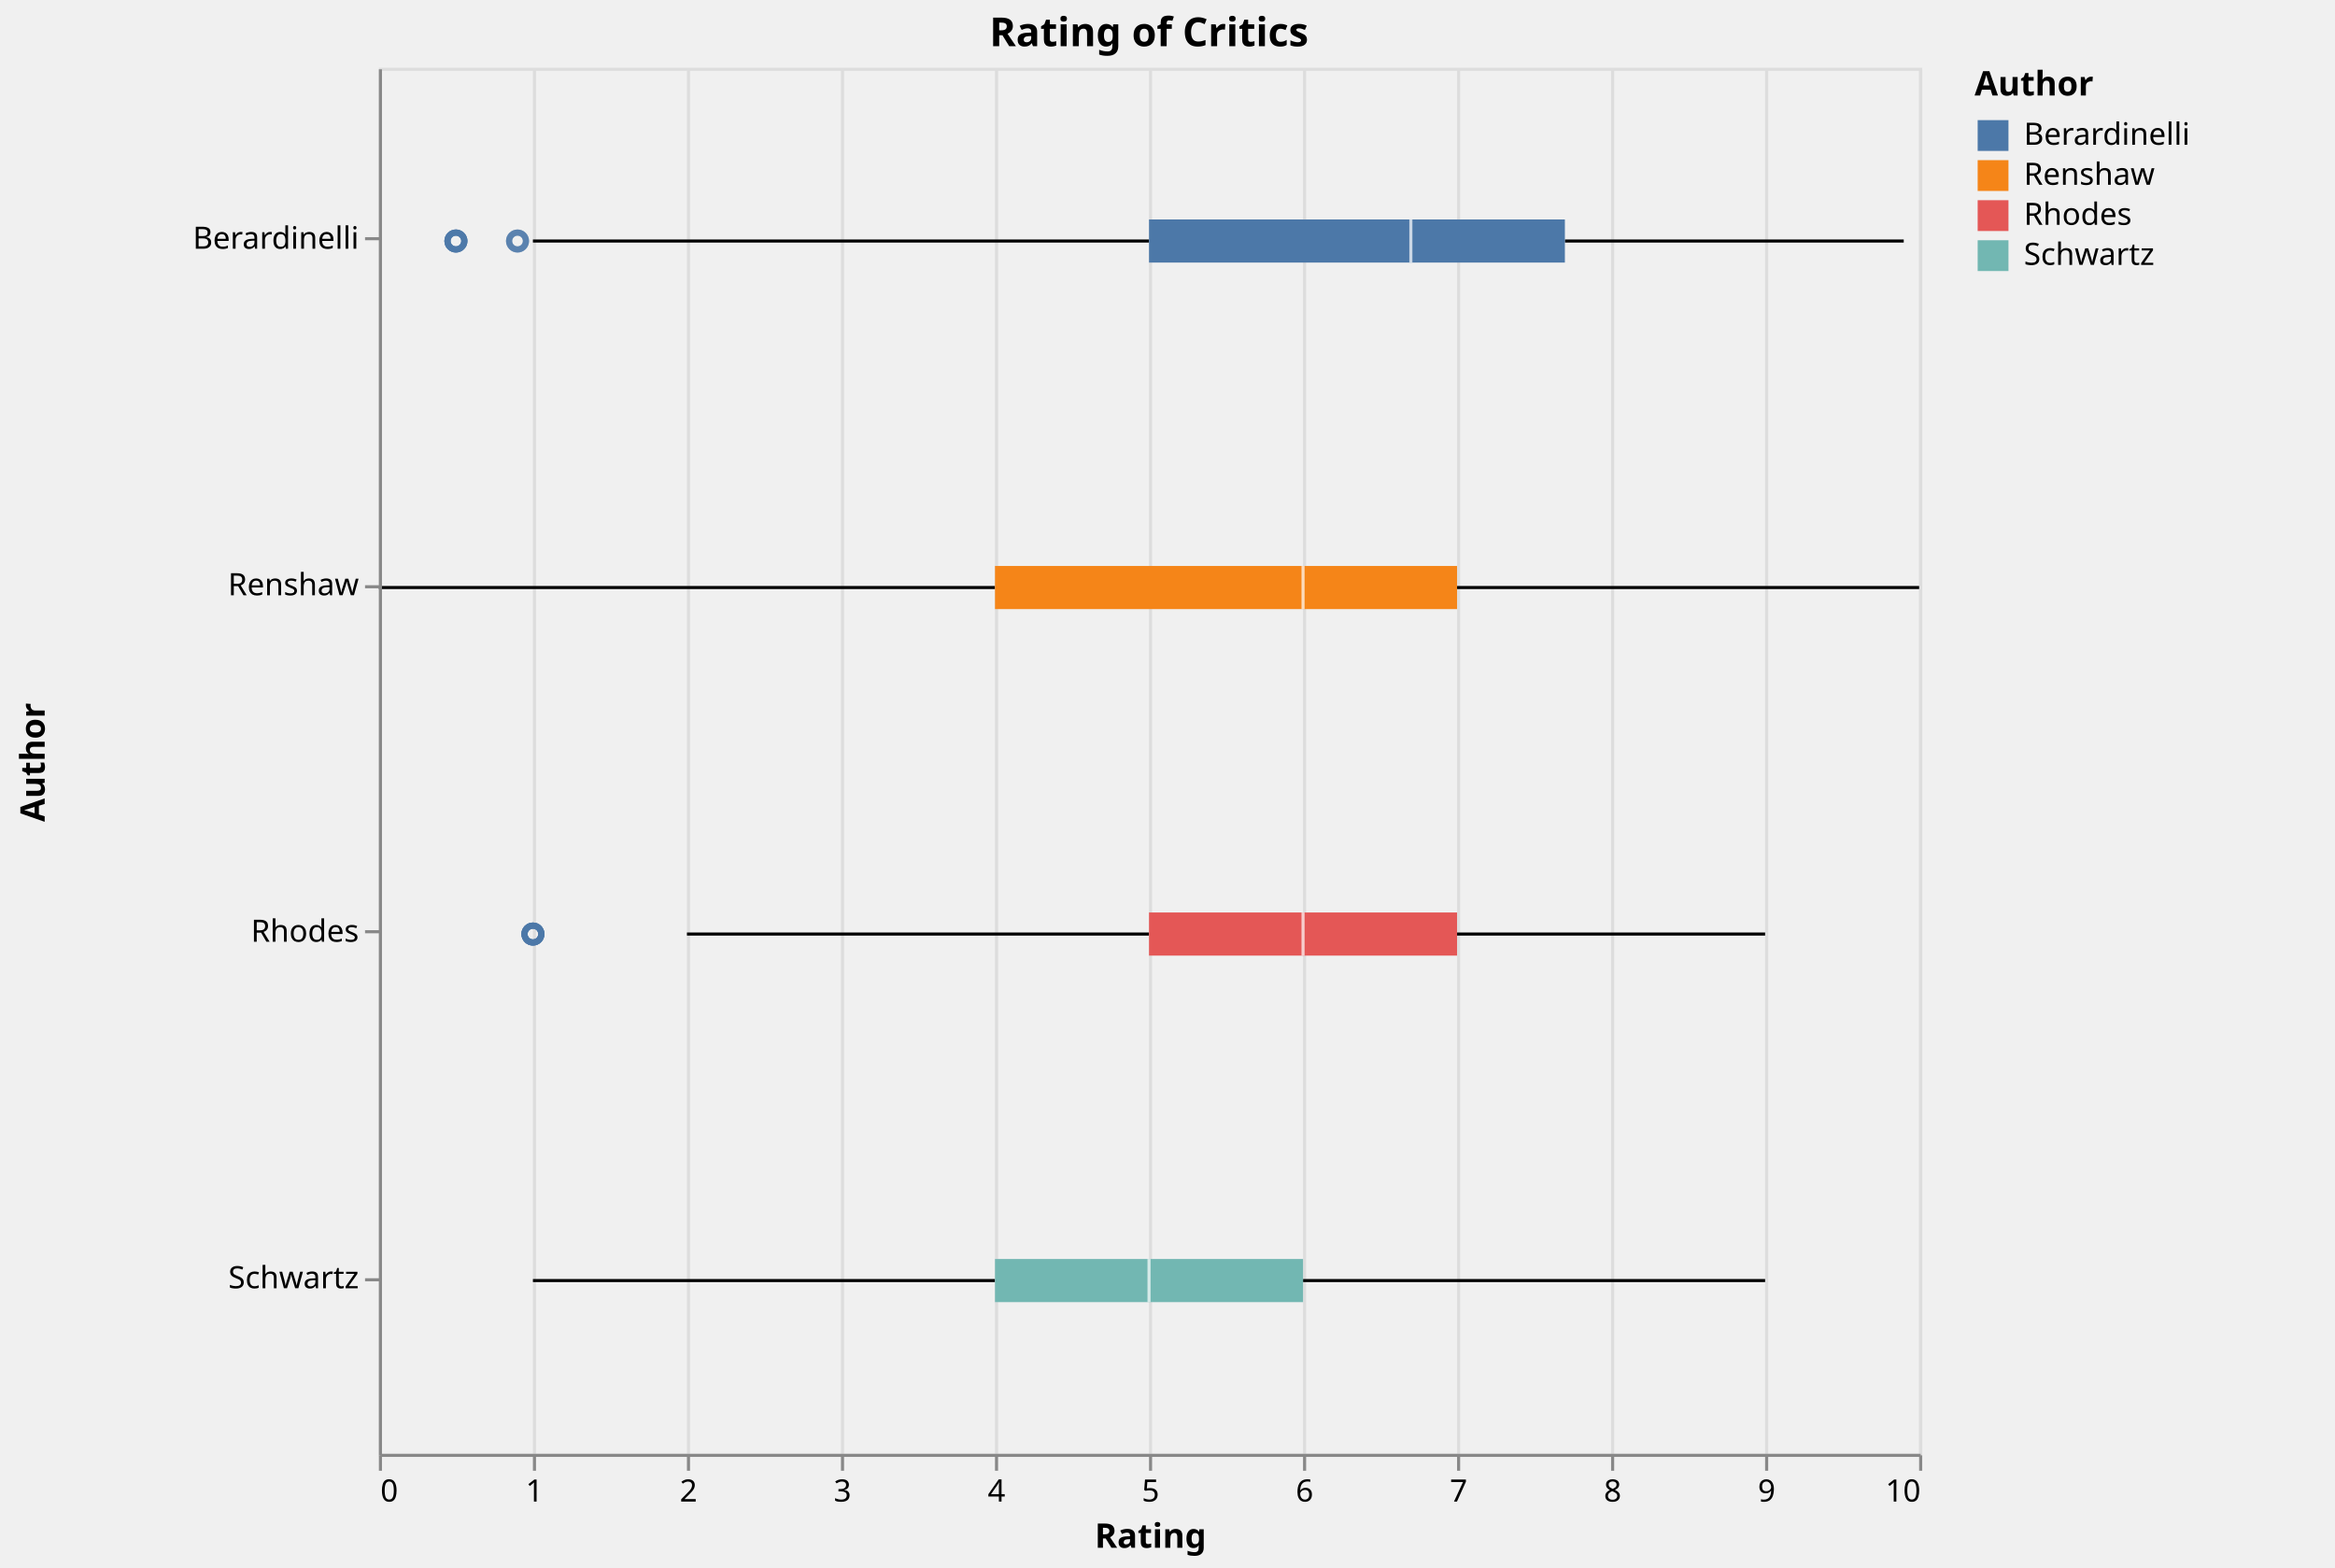
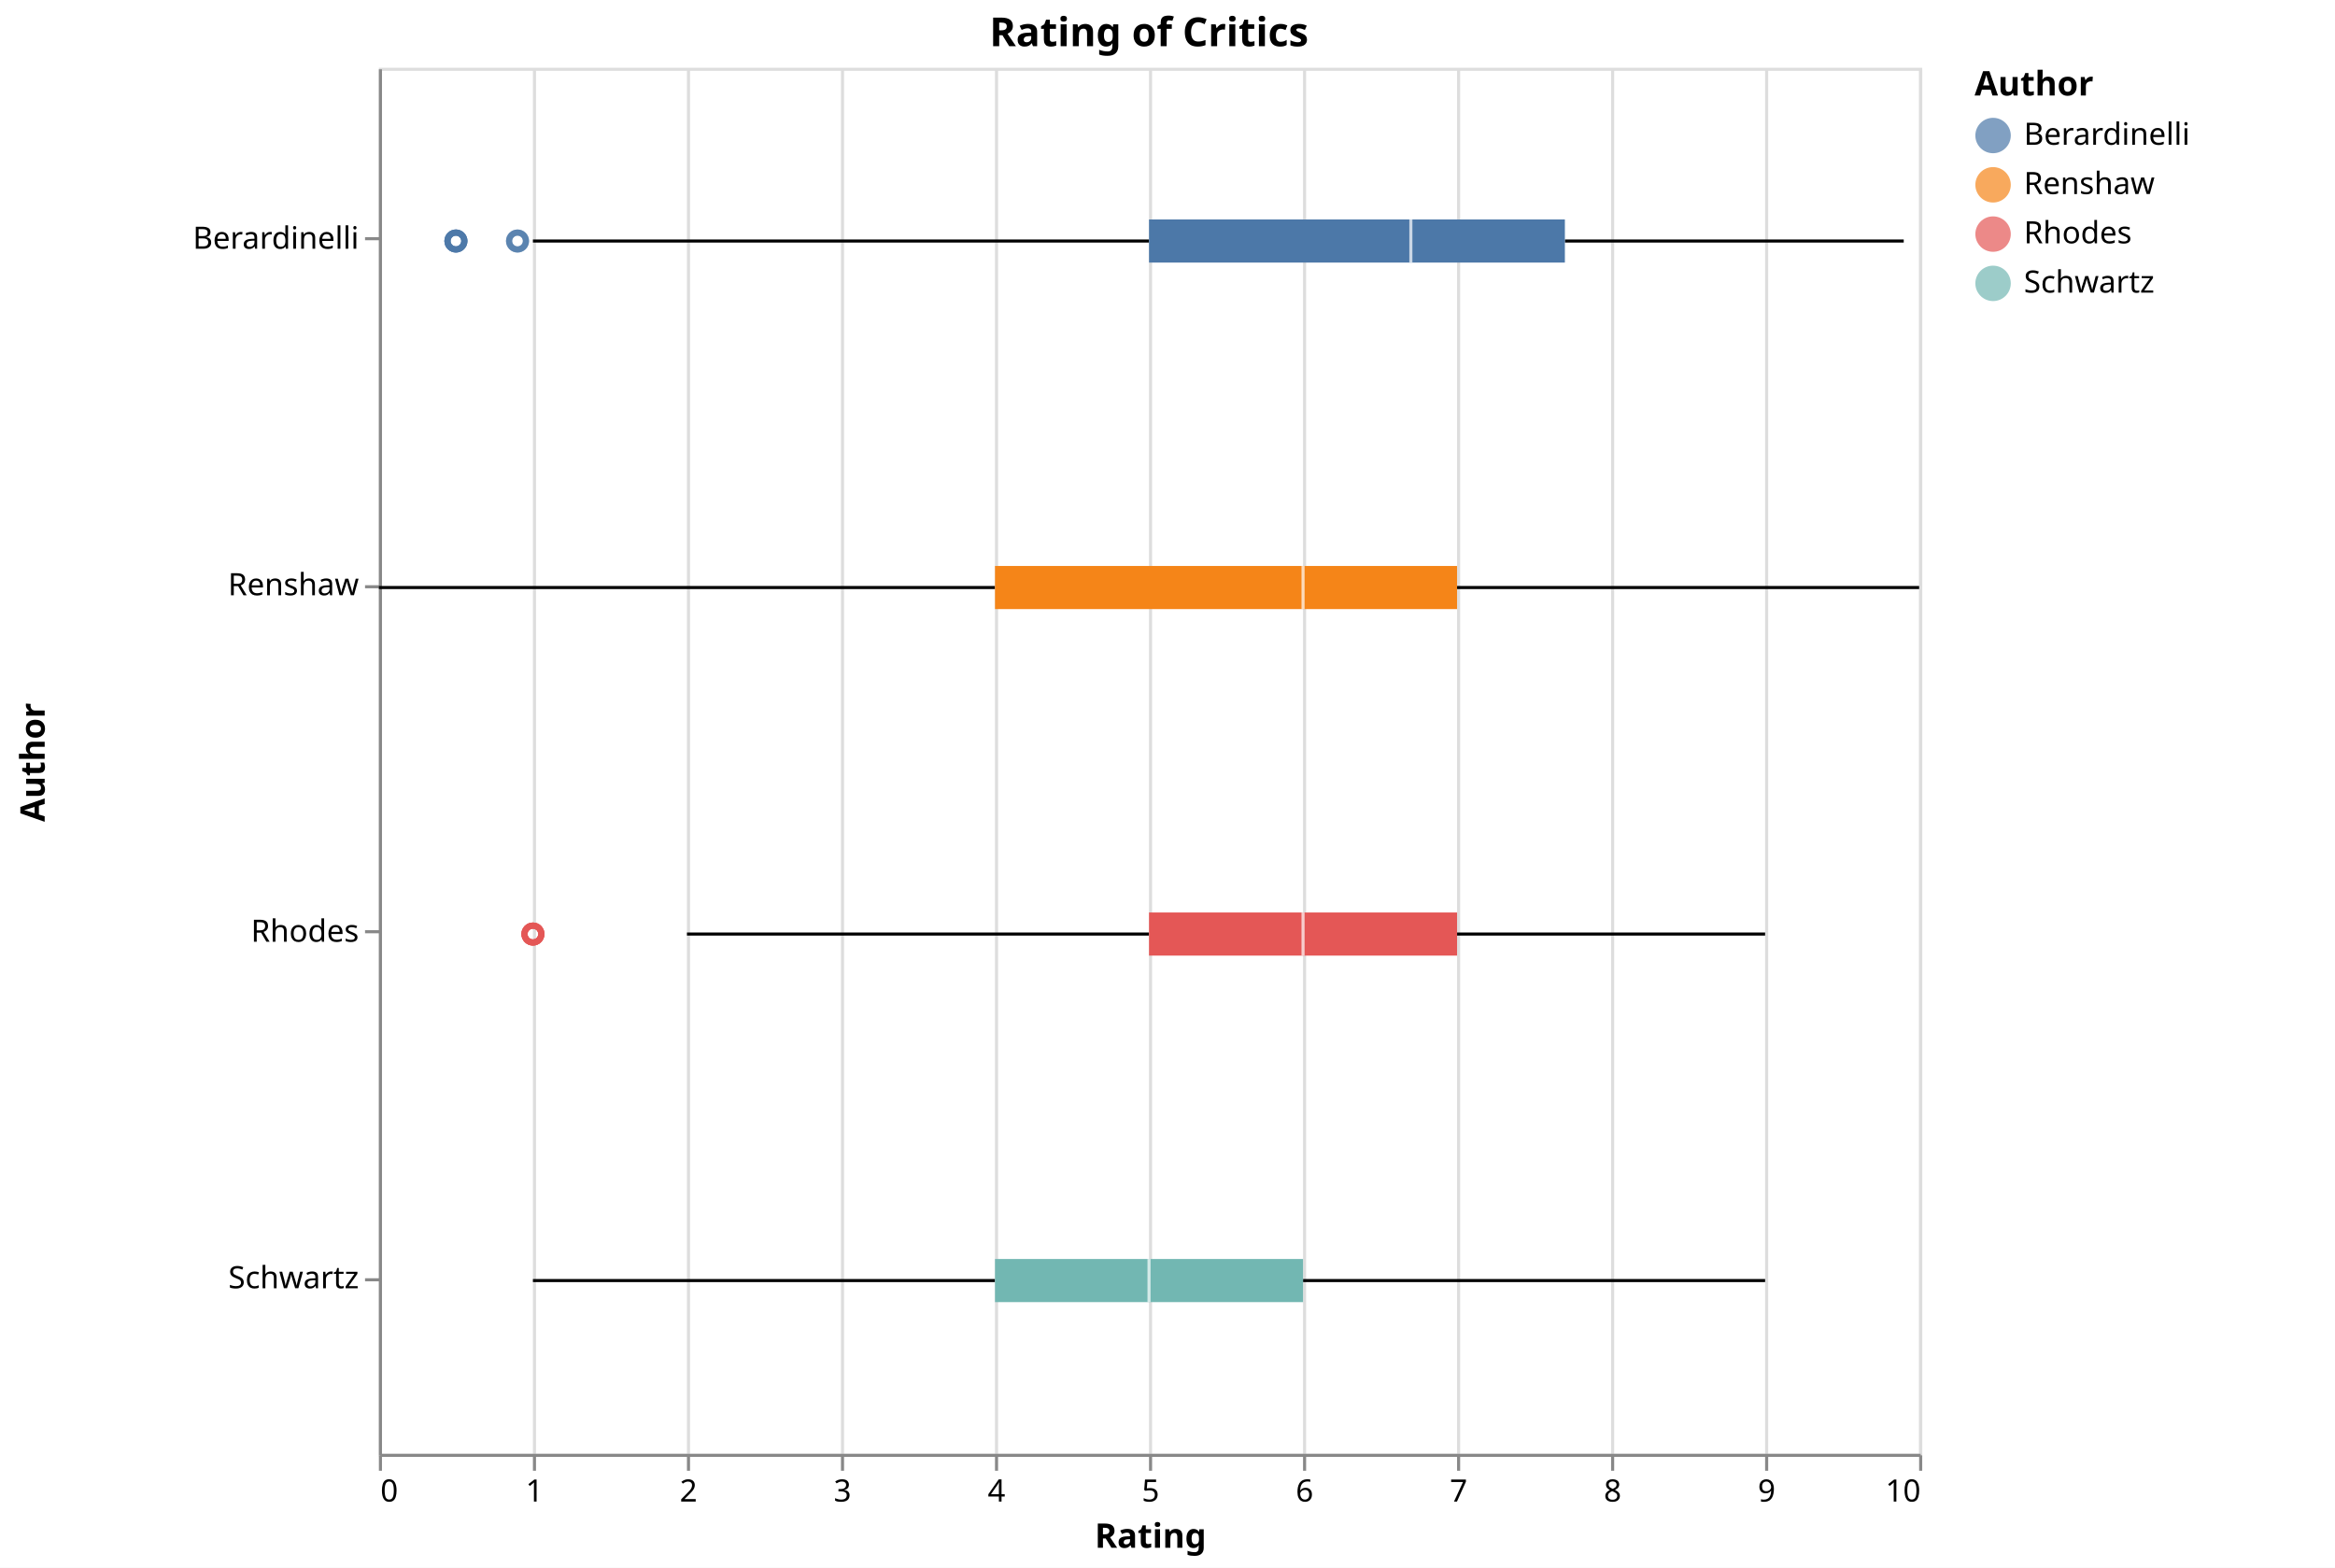
<svg xmlns="http://www.w3.org/2000/svg" class="marks" width="758" height="509" viewBox="0 0 758 509" version="1.1">
+   <rect width="758" height="509" style="fill: white;" />
  <g transform="translate(123,22)">
    <g class="mark-group role-frame root">
      <g transform="translate(0,0)">
        <path class="background" d="M0.5,0.5h500v450h-500Z" style="fill: none; stroke: #ddd;" />
        <g>
          <g class="mark-group role-axis">
            <g transform="translate(0.5,450.5)">
              <path class="background" d="M0,0h0v0h0Z" style="pointer-events: none; fill: none;" />
              <g>
                <g class="mark-rule role-axis-grid" style="pointer-events: none;">
                  <line transform="translate(0,0)" x2="0" y2="-450" style="fill: none; stroke: #ddd; stroke-width: 1; opacity: 1;" />
                  <line transform="translate(50,0)" x2="0" y2="-450" style="fill: none; stroke: #ddd; stroke-width: 1; opacity: 1;" />
                  <line transform="translate(100,0)" x2="0" y2="-450" style="fill: none; stroke: #ddd; stroke-width: 1; opacity: 1;" />
                  <line transform="translate(150,0)" x2="0" y2="-450" style="fill: none; stroke: #ddd; stroke-width: 1; opacity: 1;" />
                  <line transform="translate(200,0)" x2="0" y2="-450" style="fill: none; stroke: #ddd; stroke-width: 1; opacity: 1;" />
                  <line transform="translate(250,0)" x2="0" y2="-450" style="fill: none; stroke: #ddd; stroke-width: 1; opacity: 1;" />
                  <line transform="translate(300,0)" x2="0" y2="-450" style="fill: none; stroke: #ddd; stroke-width: 1; opacity: 1;" />
                  <line transform="translate(350,0)" x2="0" y2="-450" style="fill: none; stroke: #ddd; stroke-width: 1; opacity: 1;" />
                  <line transform="translate(400,0)" x2="0" y2="-450" style="fill: none; stroke: #ddd; stroke-width: 1; opacity: 1;" />
                  <line transform="translate(450,0)" x2="0" y2="-450" style="fill: none; stroke: #ddd; stroke-width: 1; opacity: 1;" />
                  <line transform="translate(500,0)" x2="0" y2="-450" style="fill: none; stroke: #ddd; stroke-width: 1; opacity: 1;" />
                </g>
              </g>
            </g>
-           </g>
-           <g class="mark-symbol role-mark layer_0_layer_0_marks">
-             <path transform="translate(25,56.25)" d="M2.739,0A2.739,2.739,0,1,1,-2.739,0A2.739,2.739,0,1,1,2.739,0" style="fill: none; stroke: #4c78a8; stroke-width: 2; opacity: 0.7;" />
-             <path transform="translate(50,281.25)" d="M2.739,0A2.739,2.739,0,1,1,-2.739,0A2.739,2.739,0,1,1,2.739,0" style="fill: none; stroke: #4c78a8; stroke-width: 2; opacity: 0.7;" />
-             <path transform="translate(50,281.25)" d="M2.739,0A2.739,2.739,0,1,1,-2.739,0A2.739,2.739,0,1,1,2.739,0" style="fill: none; stroke: #4c78a8; stroke-width: 2; opacity: 0.7;" />
-             <path transform="translate(50,281.25)" d="M2.739,0A2.739,2.739,0,1,1,-2.739,0A2.739,2.739,0,1,1,2.739,0" style="fill: none; stroke: #4c78a8; stroke-width: 2; opacity: 0.7;" />
-             <path transform="translate(45,56.25)" d="M2.739,0A2.739,2.739,0,1,1,-2.739,0A2.739,2.739,0,1,1,2.739,0" style="fill: none; stroke: #4c78a8; stroke-width: 2; opacity: 0.7;" />
-             <path transform="translate(45,56.25)" d="M2.739,0A2.739,2.739,0,1,1,-2.739,0A2.739,2.739,0,1,1,2.739,0" style="fill: none; stroke: #4c78a8; stroke-width: 2; opacity: 0.7;" />
-             <path transform="translate(25,56.25)" d="M2.739,0A2.739,2.739,0,1,1,-2.739,0A2.739,2.739,0,1,1,2.739,0" style="fill: none; stroke: #4c78a8; stroke-width: 2; opacity: 0.7;" />
-             <path transform="translate(25,56.25)" d="M2.739,0A2.739,2.739,0,1,1,-2.739,0A2.739,2.739,0,1,1,2.739,0" style="fill: none; stroke: #4c78a8; stroke-width: 2; opacity: 0.7;" />
-             <path transform="translate(50,281.25)" d="M2.739,0A2.739,2.739,0,1,1,-2.739,0A2.739,2.739,0,1,1,2.739,0" style="fill: none; stroke: #4c78a8; stroke-width: 2; opacity: 0.7;" />
-             <path transform="translate(25,56.25)" d="M2.739,0A2.739,2.739,0,1,1,-2.739,0A2.739,2.739,0,1,1,2.739,0" style="fill: none; stroke: #4c78a8; stroke-width: 2; opacity: 0.7;" />
-             <path transform="translate(50,281.25)" d="M2.739,0A2.739,2.739,0,1,1,-2.739,0A2.739,2.739,0,1,1,2.739,0" style="fill: none; stroke: #4c78a8; stroke-width: 2; opacity: 0.7;" />
-           </g>
-           <g class="mark-rule role-mark layer_0_layer_1_layer_0_marks">
-             <line transform="translate(100,281.25)" x2="150" y2="0" style="fill: none; stroke: black;" />
-             <line transform="translate(0,168.75)" x2="200" y2="0" style="fill: none; stroke: black;" />
-             <line transform="translate(50,56.25)" x2="200" y2="0" style="fill: none; stroke: black;" />
-             <line transform="translate(50,393.75)" x2="150" y2="0" style="fill: none; stroke: black;" />
-           </g>
-           <g class="mark-rule role-mark layer_0_layer_1_layer_1_marks">
-             <line transform="translate(350,281.25)" x2="100" y2="0" style="fill: none; stroke: black;" />
-             <line transform="translate(350,168.75)" x2="150" y2="0" style="fill: none; stroke: black;" />
-             <line transform="translate(385,56.25)" x2="110" y2="0" style="fill: none; stroke: black;" />
-             <line transform="translate(300,393.75)" x2="150" y2="0" style="fill: none; stroke: black;" />
-           </g>
-           <g class="mark-rect role-mark layer_1_layer_0_marks">
-             <path d="M250,274.25h100v14h-100Z" style="fill: #e45756;" />
-             <path d="M200,161.75h150v14h-150Z" style="fill: #f58518;" />
-             <path d="M250,49.25h135v14h-135Z" style="fill: #4c78a8;" />
-             <path d="M200,386.75h100v14h-100Z" style="fill: #72b7b2;" />
-           </g>
-           <g class="mark-rect role-mark layer_1_layer_1_marks">
-             <path d="M299.5,274.25h1v14h-1Z" style="fill: white; opacity: 0.7;" />
-             <path d="M299.5,161.75h1v14h-1Z" style="fill: white; opacity: 0.7;" />
-             <path d="M334.5,49.25h1v14h-1Z" style="fill: white; opacity: 0.7;" />
-             <path d="M249.5,386.75h1v14h-1Z" style="fill: white; opacity: 0.7;" />
-           </g>
-           <g class="mark-group role-legend">
-             <g transform="translate(518,0)">
-               <path class="background" d="M0,0h112v66h-112Z" style="pointer-events: none; fill: none;" />
-               <g>
-                 <g class="mark-group role-legend-entry">
-                   <g transform="translate(0,16)">
-                     <path class="background" d="M0,0h0v0h0Z" style="pointer-events: none; fill: none;" />
-                     <g>
-                       <g class="mark-group role-scope">
-                         <g transform="translate(0,0)">
-                           <path class="background" d="M0,0h112v11h-112Z" style="pointer-events: none; fill: none; opacity: 1;" />
-                           <g>
-                             <g class="mark-symbol role-legend-symbol" style="pointer-events: none;">
-                               <path transform="translate(6,6)" d="M-5,-5h10v10h-10Z" style="fill: #4c78a8; stroke-width: 1.5; opacity: 1;" />
-                             </g>
-                             <g class="mark-text role-legend-label" style="pointer-events: none;">
-                               <text text-anchor="start" transform="translate(16,9)" style="font-family: sans-serif; font-size: 10px; fill: #000; opacity: 1;">Berardinelli</text>
-                             </g>
-                           </g>
-                         </g>
-                         <g transform="translate(0,13)">
-                           <path class="background" d="M0,0h112v11h-112Z" style="pointer-events: none; fill: none; opacity: 1;" />
-                           <g>
-                             <g class="mark-symbol role-legend-symbol" style="pointer-events: none;">
-                               <path transform="translate(6,6)" d="M-5,-5h10v10h-10Z" style="fill: #f58518; stroke-width: 1.5; opacity: 1;" />
-                             </g>
-                             <g class="mark-text role-legend-label" style="pointer-events: none;">
-                               <text text-anchor="start" transform="translate(16,9)" style="font-family: sans-serif; font-size: 10px; fill: #000; opacity: 1;">Renshaw</text>
-                             </g>
-                           </g>
-                         </g>
-                         <g transform="translate(0,26)">
-                           <path class="background" d="M0,0h112v11h-112Z" style="pointer-events: none; fill: none; opacity: 1;" />
-                           <g>
-                             <g class="mark-symbol role-legend-symbol" style="pointer-events: none;">
-                               <path transform="translate(6,6)" d="M-5,-5h10v10h-10Z" style="fill: #e45756; stroke-width: 1.5; opacity: 1;" />
-                             </g>
-                             <g class="mark-text role-legend-label" style="pointer-events: none;">
-                               <text text-anchor="start" transform="translate(16,9)" style="font-family: sans-serif; font-size: 10px; fill: #000; opacity: 1;">Rhodes</text>
-                             </g>
-                           </g>
-                         </g>
-                         <g transform="translate(0,39)">
-                           <path class="background" d="M0,0h112v11h-112Z" style="pointer-events: none; fill: none; opacity: 1;" />
-                           <g>
-                             <g class="mark-symbol role-legend-symbol" style="pointer-events: none;">
-                               <path transform="translate(6,6)" d="M-5,-5h10v10h-10Z" style="fill: #72b7b2; stroke-width: 1.5; opacity: 1;" />
-                             </g>
-                             <g class="mark-text role-legend-label" style="pointer-events: none;">
-                               <text text-anchor="start" transform="translate(16,9)" style="font-family: sans-serif; font-size: 10px; fill: #000; opacity: 1;">Schwartz</text>
-                             </g>
-                           </g>
-                         </g>
-                       </g>
-                     </g>
-                   </g>
-                 </g>
-                 <g class="mark-text role-legend-title" style="pointer-events: none;">
-                   <text text-anchor="start" transform="translate(0,9)" style="font-family: sans-serif; font-size: 11px; font-weight: bold; fill: #000; opacity: 1;">Author</text>
-                 </g>
-               </g>
-             </g>
-           </g>
-           <g class="mark-text role-title" style="pointer-events: none;">
-             <text text-anchor="middle" transform="translate(250,-7)" style="font-family: sans-serif; font-size: 13px; font-weight: bold; fill: #000; opacity: 1;">Rating of Critics</text>
          </g>
          <g class="mark-group role-axis">
            <g transform="translate(0.5,450.5)">
              <path class="background" d="M0,0h0v0h0Z" style="pointer-events: none; fill: none;" />
              <g>
                <g class="mark-rule role-axis-tick" style="pointer-events: none;">
                  <line transform="translate(0,0)" x2="0" y2="5" style="fill: none; stroke: #888; stroke-width: 1; opacity: 1;" />
                  <line transform="translate(50,0)" x2="0" y2="5" style="fill: none; stroke: #888; stroke-width: 1; opacity: 1;" />
                  <line transform="translate(100,0)" x2="0" y2="5" style="fill: none; stroke: #888; stroke-width: 1; opacity: 1;" />
                  <line transform="translate(150,0)" x2="0" y2="5" style="fill: none; stroke: #888; stroke-width: 1; opacity: 1;" />
                  <line transform="translate(200,0)" x2="0" y2="5" style="fill: none; stroke: #888; stroke-width: 1; opacity: 1;" />
                  <line transform="translate(250,0)" x2="0" y2="5" style="fill: none; stroke: #888; stroke-width: 1; opacity: 1;" />
                  <line transform="translate(300,0)" x2="0" y2="5" style="fill: none; stroke: #888; stroke-width: 1; opacity: 1;" />
                  <line transform="translate(350,0)" x2="0" y2="5" style="fill: none; stroke: #888; stroke-width: 1; opacity: 1;" />
                  <line transform="translate(400,0)" x2="0" y2="5" style="fill: none; stroke: #888; stroke-width: 1; opacity: 1;" />
                  <line transform="translate(450,0)" x2="0" y2="5" style="fill: none; stroke: #888; stroke-width: 1; opacity: 1;" />
                  <line transform="translate(500,0)" x2="0" y2="5" style="fill: none; stroke: #888; stroke-width: 1; opacity: 1;" />
                </g>
                <g class="mark-text role-axis-label" style="pointer-events: none;">
                  <text text-anchor="start" transform="translate(0,15)" style="font-family: sans-serif; font-size: 10px; fill: #000; opacity: 1;">0</text>
                  <text text-anchor="middle" transform="translate(50,15)" style="font-family: sans-serif; font-size: 10px; fill: #000; opacity: 1;">1</text>
                  <text text-anchor="middle" transform="translate(100,15)" style="font-family: sans-serif; font-size: 10px; fill: #000; opacity: 1;">2</text>
                  <text text-anchor="middle" transform="translate(150,15)" style="font-family: sans-serif; font-size: 10px; fill: #000; opacity: 1;">3</text>
                  <text text-anchor="middle" transform="translate(200,15)" style="font-family: sans-serif; font-size: 10px; fill: #000; opacity: 1;">4</text>
                  <text text-anchor="middle" transform="translate(250,15)" style="font-family: sans-serif; font-size: 10px; fill: #000; opacity: 1;">5</text>
                  <text text-anchor="middle" transform="translate(300,15)" style="font-family: sans-serif; font-size: 10px; fill: #000; opacity: 1;">6</text>
                  <text text-anchor="middle" transform="translate(350,15)" style="font-family: sans-serif; font-size: 10px; fill: #000; opacity: 1;">7</text>
                  <text text-anchor="middle" transform="translate(400,15)" style="font-family: sans-serif; font-size: 10px; fill: #000; opacity: 1;">8</text>
                  <text text-anchor="middle" transform="translate(450,15)" style="font-family: sans-serif; font-size: 10px; fill: #000; opacity: 1;">9</text>
                  <text text-anchor="end" transform="translate(500,15)" style="font-family: sans-serif; font-size: 10px; fill: #000; opacity: 1;">10</text>
                </g>
                <g class="mark-rule role-axis-domain" style="pointer-events: none;">
                  <line transform="translate(0,0)" x2="500" y2="0" style="fill: none; stroke: #888; stroke-width: 1; opacity: 1;" />
                </g>
                <g class="mark-text role-axis-title" style="pointer-events: none;">
                  <text text-anchor="middle" transform="translate(250,30)" style="font-family: sans-serif; font-size: 11px; font-weight: bold; fill: #000; opacity: 1;">Rating</text>
                </g>
              </g>
            </g>
          </g>
          <g class="mark-group role-axis">
            <g transform="translate(0.5,0.5)">
              <path class="background" d="M0,0h0v0h0Z" style="pointer-events: none; fill: none;" />
              <g>
                <g class="mark-rule role-axis-tick" style="pointer-events: none;">
                  <line transform="translate(0,55)" x2="-5" y2="0" style="fill: none; stroke: #888; stroke-width: 1; opacity: 1;" />
                  <line transform="translate(0,168)" x2="-5" y2="0" style="fill: none; stroke: #888; stroke-width: 1; opacity: 1;" />
                  <line transform="translate(0,280)" x2="-5" y2="0" style="fill: none; stroke: #888; stroke-width: 1; opacity: 1;" />
                  <line transform="translate(0,393)" x2="-5" y2="0" style="fill: none; stroke: #888; stroke-width: 1; opacity: 1;" />
                </g>
                <g class="mark-text role-axis-label" style="pointer-events: none;">
                  <text text-anchor="end" transform="translate(-7,58.25)" style="font-family: sans-serif; font-size: 10px; fill: #000; opacity: 1;">Berardinelli</text>
                  <text text-anchor="end" transform="translate(-7,170.75)" style="font-family: sans-serif; font-size: 10px; fill: #000; opacity: 1;">Renshaw</text>
                  <text text-anchor="end" transform="translate(-7,283.25)" style="font-family: sans-serif; font-size: 10px; fill: #000; opacity: 1;">Rhodes</text>
                  <text text-anchor="end" transform="translate(-7,395.75)" style="font-family: sans-serif; font-size: 10px; fill: #000; opacity: 1;">Schwartz</text>
                </g>
                <g class="mark-rule role-axis-domain" style="pointer-events: none;">
                  <line transform="translate(0,0)" x2="0" y2="450" style="fill: none; stroke: #888; stroke-width: 1; opacity: 1;" />
                </g>
                <g class="mark-text role-axis-title" style="pointer-events: none;">
                  <text text-anchor="middle" transform="translate(-107,225) rotate(-90) translate(0,-2)" style="font-family: sans-serif; font-size: 11px; font-weight: bold; fill: #000; opacity: 1;">Author</text>
                </g>
              </g>
            </g>
          </g>
+           <g class="mark-symbol role-mark layer_0_layer_0_marks">
+             <path transform="translate(25,56.25)" d="M2.739,0A2.739,2.739,0,1,1,-2.739,0A2.739,2.739,0,1,1,2.739,0" style="fill: none; stroke: #4c78a8; stroke-width: 2; opacity: 0.7;" />
+             <path transform="translate(50,281.25)" d="M2.739,0A2.739,2.739,0,1,1,-2.739,0A2.739,2.739,0,1,1,2.739,0" style="fill: none; stroke: #e45756; stroke-width: 2; opacity: 0.7;" />
+             <path transform="translate(50,281.25)" d="M2.739,0A2.739,2.739,0,1,1,-2.739,0A2.739,2.739,0,1,1,2.739,0" style="fill: none; stroke: #e45756; stroke-width: 2; opacity: 0.7;" />
+             <path transform="translate(50,281.25)" d="M2.739,0A2.739,2.739,0,1,1,-2.739,0A2.739,2.739,0,1,1,2.739,0" style="fill: none; stroke: #e45756; stroke-width: 2; opacity: 0.7;" />
+             <path transform="translate(45,56.25)" d="M2.739,0A2.739,2.739,0,1,1,-2.739,0A2.739,2.739,0,1,1,2.739,0" style="fill: none; stroke: #4c78a8; stroke-width: 2; opacity: 0.7;" />
+             <path transform="translate(45,56.25)" d="M2.739,0A2.739,2.739,0,1,1,-2.739,0A2.739,2.739,0,1,1,2.739,0" style="fill: none; stroke: #4c78a8; stroke-width: 2; opacity: 0.7;" />
+             <path transform="translate(25,56.25)" d="M2.739,0A2.739,2.739,0,1,1,-2.739,0A2.739,2.739,0,1,1,2.739,0" style="fill: none; stroke: #4c78a8; stroke-width: 2; opacity: 0.7;" />
+             <path transform="translate(25,56.25)" d="M2.739,0A2.739,2.739,0,1,1,-2.739,0A2.739,2.739,0,1,1,2.739,0" style="fill: none; stroke: #4c78a8; stroke-width: 2; opacity: 0.7;" />
+             <path transform="translate(50,281.25)" d="M2.739,0A2.739,2.739,0,1,1,-2.739,0A2.739,2.739,0,1,1,2.739,0" style="fill: none; stroke: #e45756; stroke-width: 2; opacity: 0.7;" />
+             <path transform="translate(25,56.25)" d="M2.739,0A2.739,2.739,0,1,1,-2.739,0A2.739,2.739,0,1,1,2.739,0" style="fill: none; stroke: #4c78a8; stroke-width: 2; opacity: 0.7;" />
+             <path transform="translate(50,281.25)" d="M2.739,0A2.739,2.739,0,1,1,-2.739,0A2.739,2.739,0,1,1,2.739,0" style="fill: none; stroke: #e45756; stroke-width: 2; opacity: 0.7;" />
+           </g>
+           <g class="mark-rule role-mark layer_0_layer_1_layer_0_marks">
+             <line transform="translate(100,281.25)" x2="150" y2="0" style="fill: none; stroke: black;" />
+             <line transform="translate(0,168.75)" x2="200" y2="0" style="fill: none; stroke: black;" />
+             <line transform="translate(50,56.25)" x2="200" y2="0" style="fill: none; stroke: black;" />
+             <line transform="translate(50,393.75)" x2="150" y2="0" style="fill: none; stroke: black;" />
+           </g>
+           <g class="mark-rule role-mark layer_0_layer_1_layer_1_marks">
+             <line transform="translate(350,281.25)" x2="100" y2="0" style="fill: none; stroke: black;" />
+             <line transform="translate(350,168.75)" x2="150" y2="0" style="fill: none; stroke: black;" />
+             <line transform="translate(385,56.25)" x2="110" y2="0" style="fill: none; stroke: black;" />
+             <line transform="translate(300,393.75)" x2="150" y2="0" style="fill: none; stroke: black;" />
+           </g>
+           <g class="mark-rect role-mark layer_1_layer_0_marks">
+             <path d="M250,274.25h100v14h-100Z" style="fill: #e45756;" />
+             <path d="M200,161.75h150v14h-150Z" style="fill: #f58518;" />
+             <path d="M250,49.25h135v14h-135Z" style="fill: #4c78a8;" />
+             <path d="M200,386.75h100v14h-100Z" style="fill: #72b7b2;" />
+           </g>
+           <g class="mark-rect role-mark layer_1_layer_1_marks">
+             <path d="M299.5,274.25h1v14h-1Z" style="fill: white; opacity: 0.7;" />
+             <path d="M299.5,161.75h1v14h-1Z" style="fill: white; opacity: 0.7;" />
+             <path d="M334.5,49.25h1v14h-1Z" style="fill: white; opacity: 0.7;" />
+             <path d="M249.5,386.75h1v14h-1Z" style="fill: white; opacity: 0.7;" />
+           </g>
+           <g class="mark-group role-legend">
+             <g transform="translate(518,0)">
+               <path class="background" d="M0,0h112v77h-112Z" style="pointer-events: none; fill: none;" />
+               <g>
+                 <g class="mark-group role-legend-entry">
+                   <g transform="translate(0,16)">
+                     <path class="background" d="M0,0h0v0h0Z" style="pointer-events: none; fill: none;" />
+                     <g>
+                       <g class="mark-group role-scope">
+                         <g transform="translate(0,0)">
+                           <path class="background" d="M0,0h112v12.5h-112Z" style="pointer-events: none; fill: none; opacity: 1;" />
+                           <g>
+                             <g class="mark-symbol role-legend-symbol" style="pointer-events: none;">
+                               <path transform="translate(6,6)" d="M5,0A5,5,0,1,1,-5,0A5,5,0,1,1,5,0" style="fill: #4c78a8; stroke: #4c78a8; stroke-width: 1.5; opacity: 0.7;" />
+                             </g>
+                             <g class="mark-text role-legend-label" style="pointer-events: none;">
+                               <text text-anchor="start" transform="translate(16,9)" style="font-family: sans-serif; font-size: 10px; fill: #000; opacity: 1;">Berardinelli</text>
+                             </g>
+                           </g>
+                         </g>
+                         <g transform="translate(0,16)">
+                           <path class="background" d="M0,0h112v12.5h-112Z" style="pointer-events: none; fill: none; opacity: 1;" />
+                           <g>
+                             <g class="mark-symbol role-legend-symbol" style="pointer-events: none;">
+                               <path transform="translate(6,6)" d="M5,0A5,5,0,1,1,-5,0A5,5,0,1,1,5,0" style="fill: #f58518; stroke: #f58518; stroke-width: 1.5; opacity: 0.7;" />
+                             </g>
+                             <g class="mark-text role-legend-label" style="pointer-events: none;">
+                               <text text-anchor="start" transform="translate(16,9)" style="font-family: sans-serif; font-size: 10px; fill: #000; opacity: 1;">Renshaw</text>
+                             </g>
+                           </g>
+                         </g>
+                         <g transform="translate(0,32)">
+                           <path class="background" d="M0,0h112v12.5h-112Z" style="pointer-events: none; fill: none; opacity: 1;" />
+                           <g>
+                             <g class="mark-symbol role-legend-symbol" style="pointer-events: none;">
+                               <path transform="translate(6,6)" d="M5,0A5,5,0,1,1,-5,0A5,5,0,1,1,5,0" style="fill: #e45756; stroke: #e45756; stroke-width: 1.5; opacity: 0.7;" />
+                             </g>
+                             <g class="mark-text role-legend-label" style="pointer-events: none;">
+                               <text text-anchor="start" transform="translate(16,9)" style="font-family: sans-serif; font-size: 10px; fill: #000; opacity: 1;">Rhodes</text>
+                             </g>
+                           </g>
+                         </g>
+                         <g transform="translate(0,48)">
+                           <path class="background" d="M0,0h112v12.5h-112Z" style="pointer-events: none; fill: none; opacity: 1;" />
+                           <g>
+                             <g class="mark-symbol role-legend-symbol" style="pointer-events: none;">
+                               <path transform="translate(6,6)" d="M5,0A5,5,0,1,1,-5,0A5,5,0,1,1,5,0" style="fill: #72b7b2; stroke: #72b7b2; stroke-width: 1.5; opacity: 0.7;" />
+                             </g>
+                             <g class="mark-text role-legend-label" style="pointer-events: none;">
+                               <text text-anchor="start" transform="translate(16,9)" style="font-family: sans-serif; font-size: 10px; fill: #000; opacity: 1;">Schwartz</text>
+                             </g>
+                           </g>
+                         </g>
+                       </g>
+                     </g>
+                   </g>
+                 </g>
+                 <g class="mark-text role-legend-title" style="pointer-events: none;">
+                   <text text-anchor="start" transform="translate(0,9)" style="font-family: sans-serif; font-size: 11px; font-weight: bold; fill: #000; opacity: 1;">Author</text>
+                 </g>
+               </g>
+             </g>
+           </g>
+           <g class="mark-text role-title" style="pointer-events: none;">
+             <text text-anchor="middle" transform="translate(250,-7)" style="font-family: sans-serif; font-size: 13px; font-weight: bold; fill: #000; opacity: 1;">Rating of Critics</text>
+           </g>
        </g>
      </g>
    </g>
  </g>
</svg>
